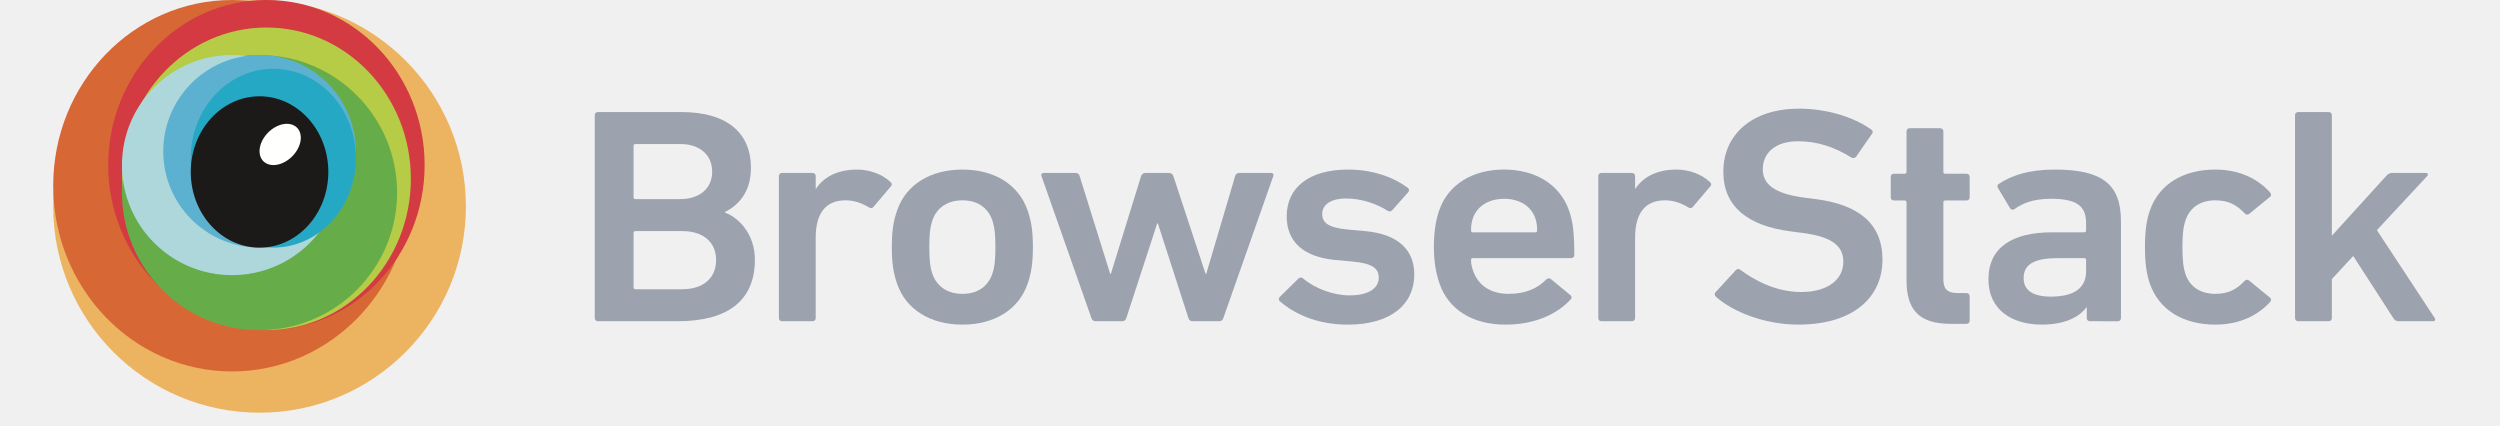
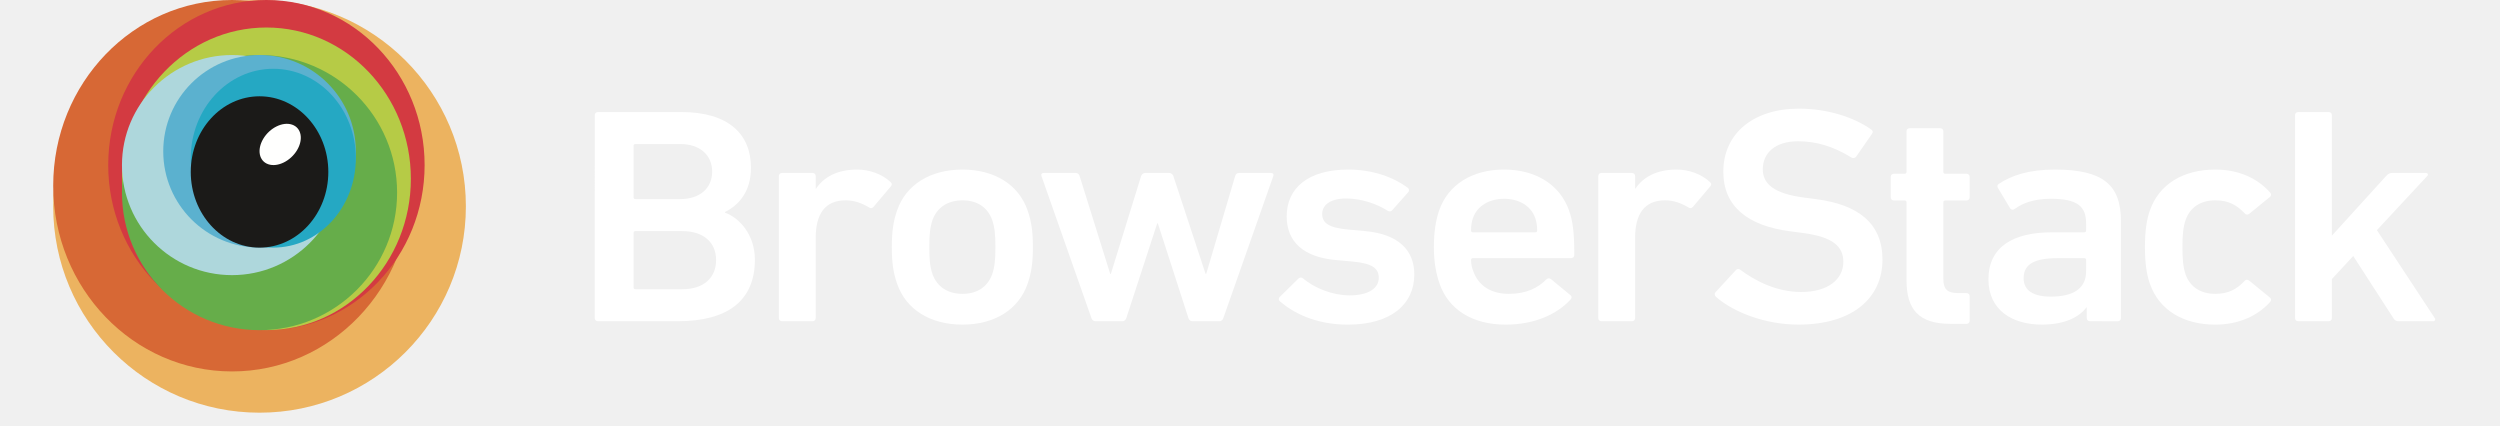
<svg xmlns="http://www.w3.org/2000/svg" height="32" viewBox="0 0 180 32" width="188" class="w-svg">
  <g fill="none" fill-rule="evenodd">
    <g>
      <path d="m31.034 15.517c0 8.57-6.947 15.517-15.517 15.517-8.57 0-15.517-6.947-15.517-15.517 0-8.57 6.947-15.517 15.517-15.517 8.57 0 15.517 6.947 15.517 15.517" fill="#ecb360" />
      <path d="m26.897 13.966c0 7.713-6.021 13.966-13.448 13.966-7.427 0-13.448-6.253-13.448-13.966 0-7.713 6.021-13.966 13.448-13.966 7.427 0 13.448 6.253 13.448 13.966" fill="#d76835" />
      <path d="m27.931 12.414c0 6.856-5.326 12.414-11.897 12.414-6.57 0-11.896-5.558-11.896-12.414 0-6.856 5.326-12.414 11.896-12.414 6.571 0 11.897 5.558 11.897 12.414" fill="#d33a41" />
      <path d="m26.897 13.448c0 6.284-4.863 11.379-10.862 11.379-5.999 0-10.862-5.095-10.862-11.379 0-6.285 4.863-11.379 10.862-11.379 5.999 0 10.862 5.095 10.862 11.379" fill="#b6cb46" />
      <path d="m25.862 14.483c0 5.713-4.632 10.345-10.345 10.345-5.713 0-10.345-4.632-10.345-10.345 0-5.713 4.632-10.345 10.345-10.345 5.713 0 10.345 4.631 10.345 10.345" fill="#66ad4a" />
      <path d="m21.724 12.414c0 4.571-3.705 8.276-8.276 8.276-4.571 0-8.276-3.705-8.276-8.276 0-4.571 3.705-8.276 8.276-8.276 4.571 0 8.276 3.705 8.276 8.276" fill="#aed7dc" />
      <path d="m22.759 11.379c0 3.999-3.242 7.241-7.242 7.241-4 0-7.241-3.242-7.241-7.241 0-3.999 3.242-7.241 7.241-7.241 4 0 7.242 3.242 7.242 7.241" fill="#5bb1cf" />
      <path d="m22.759 11.896c0 3.714-2.779 6.724-6.207 6.724s-6.207-3.011-6.207-6.724c0-3.713 2.779-6.724 6.207-6.724s6.207 3.011 6.207 6.724" fill="#25a8c3" />
      <path d="m20.69 12.931c0 3.142-2.316 5.69-5.173 5.69-2.856 0-5.172-2.547-5.172-5.69 0-3.142 2.316-5.69 5.172-5.69 2.857 0 5.173 2.547 5.173 5.69" />
      <path d="m15.517 18.621c-2.856 0-5.172-2.547-5.172-5.69 0-3.142 2.316-5.69 5.172-5.69 2.857 0 5.173 2.547 5.173 5.69 0 3.142-2.316 5.69-5.173 5.69z" fill="#1b1a18" />
      <path d="m18.34 11.29c-.492.823-1.46 1.299-2.161 1.063-.702-.236-.872-1.096-.38-1.919.492-.823 1.46-1.299 2.161-1.063s.872 1.096.38 1.919" fill="#fffffe" />
    </g>
-     <g style="fill:rgb(156,163,175);" transform="translate(40.34483 7.241379)">
+     <g fill="#fff" transform="translate(40.34483 7.241379)">
      <path d="m117.326 14.093c-.247-.694-.371-1.573-.371-2.753 0-1.18.123-2.059.371-2.753.692-1.989 2.522-3.077 4.921-3.077 1.78 0 3.19.671 4.129 1.735.075.093.099.232-.024.324l-1.558 1.272c-.123.093-.247.07-.346-.046-.593-.625-1.212-.971-2.201-.971-1.063 0-1.879.486-2.226 1.457-.198.555-.247 1.203-.247 2.059 0 .856.049 1.527.247 2.082.346.948 1.163 1.434 2.226 1.434.989 0 1.608-.347 2.201-.971.099-.116.223-.116.346-.023l1.558 1.272c.123.093.099.208.024.324-.939 1.041-2.349 1.712-4.129 1.712-2.398 0-4.229-1.087-4.921-3.077" />
      <path d="m136.031 16.915c-.173 0-.297-.069-.396-.232l-3.017-4.673-1.607 1.735v2.938c0 .139-.099.232-.247.232h-2.275c-.148 0-.247-.093-.247-.232v-15.268c0-.139.099-.231.247-.231h2.275c.148 0 .247.093.247.231v9.069l4.08-4.488c.148-.162.272-.232.469-.232h2.522c.148 0 .198.139.099.232l-3.783 4.071 4.352 6.616c.075.093.025.232-.123.232z" />
      <path d="m3.448 14.509h3.511c1.632 0 2.547-.879 2.547-2.198 0-1.296-.915-2.174-2.547-2.174h-3.511c-.099 0-.148.046-.148.139v4.094c0 .093.05.139.148.139zm3.363-6.778c1.484 0 2.399-.833 2.399-2.059 0-1.249-.915-2.082-2.399-2.082h-3.363c-.099 0-.148.046-.148.139v3.863c0 .093.05.139.148.139zm-6.429-6.316c0-.139.099-.231.247-.231h6.256c3.561 0 5.242 1.666 5.242 4.187 0 1.781-.89 2.799-1.954 3.331v.046c1.039.37 2.25 1.619 2.25 3.539 0 3.123-2.102 4.627-5.786 4.627h-6.009c-.148 0-.247-.093-.247-.232z" />
      <path d="m14.475 16.915c-.149 0-.248-.093-.248-.232v-10.687c0-.139.099-.232.248-.232h2.275c.148 0 .247.093.247.232v.948h.025c.568-.856 1.582-1.434 3.091-1.434.939 0 1.879.347 2.497.925.124.115.149.208.049.324l-1.311 1.55c-.099.115-.222.139-.346.046-.544-.324-1.113-.532-1.756-.532-1.558 0-2.25 1.041-2.25 2.822v6.038c0 .139-.099.232-.247.232z" />
      <path d="m30.262 13.399c.198-.578.247-1.11.247-2.059 0-.948-.049-1.457-.247-2.059-.346-.925-1.112-1.457-2.225-1.457-1.113 0-1.904.532-2.25 1.457-.198.601-.247 1.11-.247 2.059 0 .949.05 1.481.247 2.059.346.925 1.137 1.457 2.25 1.457 1.113 0 1.879-.532 2.225-1.457zm-7.146.694c-.272-.786-.396-1.527-.396-2.753 0-1.226.123-1.966.396-2.753.667-1.943 2.497-3.077 4.921-3.077 2.399 0 4.228 1.134 4.896 3.077.272.787.396 1.527.396 2.753 0 1.226-.124 1.966-.396 2.753-.668 1.943-2.498 3.077-4.896 3.077-2.423 0-4.253-1.134-4.921-3.077z" />
      <path d="m45.323 16.915c-.149 0-.247-.093-.297-.232l-2.3-7.125h-.049l-2.324 7.125c-.05.139-.148.232-.297.232h-2.027c-.149 0-.247-.093-.297-.232l-3.759-10.687c-.05-.139.025-.232.173-.232h2.374c.173 0 .272.069.322.232l2.3 7.356h.05l2.275-7.356c.05-.139.173-.232.322-.232h1.78c.148 0 .272.093.322.232l2.423 7.356h.049l2.176-7.356c.049-.162.148-.232.322-.232h2.374c.148 0 .223.093.173.232l-3.759 10.687c-.049.139-.148.232-.297.232z" />
      <path d="m51.894 15.411c-.099-.093-.099-.231 0-.324l1.41-1.388c.099-.093.247-.093.346 0 .866.74 2.25 1.272 3.487 1.272 1.459 0 2.201-.555 2.201-1.319 0-.671-.42-1.087-1.978-1.226l-1.286-.115c-2.423-.232-3.66-1.388-3.66-3.285 0-2.151 1.657-3.516 4.624-3.516 1.855 0 3.412.578 4.476 1.365.124.093.124.231.05.324l-1.212 1.365c-.099.115-.222.115-.346.046-.742-.486-1.929-.925-3.116-.925s-1.805.486-1.805 1.157c0 .648.421 1.041 1.954 1.18l1.286.116c2.498.231 3.685 1.434 3.685 3.262 0 2.221-1.731 3.771-4.995 3.771-2.448 0-4.129-.902-5.119-1.758" />
      <path d="m71.1 9.142c-.322-.902-1.212-1.434-2.324-1.434-1.137 0-2.028.532-2.349 1.434-.099.278-.149.555-.149.949 0 .093.049.139.149.139h4.673c.099 0 .148-.046.148-.139 0-.393-.049-.671-.148-.949zm-7.196 4.927c-.247-.717-.421-1.573-.421-2.73 0-1.157.149-2.035.396-2.753.667-1.943 2.497-3.077 4.871-3.077 2.448 0 4.229 1.18 4.896 3.077.272.787.396 1.55.396 3.355 0 .139-.099.231-.272.231h-7.344c-.099 0-.149.046-.149.139 0 .324.074.601.173.856.396 1.088 1.335 1.689 2.67 1.689 1.335 0 2.201-.463 2.794-1.064.124-.116.247-.139.371-.046l1.459 1.203c.123.093.123.208.025.324-1.014 1.11-2.696 1.897-4.896 1.897-2.522 0-4.303-1.157-4.97-3.1z" />
      <path d="m76.093 16.915c-.148 0-.247-.093-.247-.232v-10.687c0-.139.099-.232.247-.232h2.275c.149 0 .247.093.247.232v.948h.025c.568-.856 1.582-1.434 3.091-1.434.94 0 1.879.347 2.497.925.124.115.148.208.05.324l-1.311 1.55c-.099.115-.223.139-.346.046-.544-.324-1.112-.532-1.755-.532-1.558 0-2.251 1.041-2.251 2.822v6.038c0 .139-.099.232-.247.232z" />
      <path d="m84.704 15.088c-.099-.093-.148-.232-.049-.347l1.533-1.666c.099-.115.247-.115.346-.023 1.088.81 2.696 1.665 4.575 1.665 2.003 0 3.165-.948 3.165-2.267 0-1.134-.742-1.874-3.066-2.175l-.89-.116c-3.239-.416-5.069-1.874-5.069-4.488 0-2.845 2.225-4.742 5.687-4.742 2.102 0 4.105.625 5.44 1.573.124.093.149.185.05.324l-1.187 1.712c-.099.116-.222.139-.346.07-1.36-.833-2.621-1.226-4.03-1.226-1.707 0-2.646.879-2.646 2.105 0 1.087.816 1.827 3.091 2.128l.89.116c3.239.416 5.019 1.85 5.019 4.557 0 2.799-2.151 4.881-6.33 4.881-2.472 0-4.871-.925-6.182-2.082" />
      <path d="m102.34 17.112c-2.399 0-3.313-1.087-3.313-3.262v-5.875c0-.093-.05-.139-.149-.139h-.791c-.148 0-.247-.093-.247-.232v-1.55c0-.139.099-.231.247-.231h.791c.099 0 .149-.046.149-.139v-3.054c0-.139.099-.231.247-.231h2.275c.148 0 .247.093.247.231v3.054c0 .093.049.139.148.139h1.583c.148 0 .247.093.247.231v1.55c0 .139-.099.232-.247.232h-1.583c-.099 0-.148.046-.148.139v5.783c0 .786.346 1.041 1.113 1.041h.618c.148 0 .247.093.247.232v1.85c0 .139-.099.232-.247.232z" />
      <path d="m112.531 13.167v-.856c0-.093-.05-.139-.149-.139h-1.978c-1.78 0-2.572.463-2.572 1.504 0 .925.717 1.388 2.052 1.388 1.707 0 2.646-.625 2.646-1.897zm.296 3.748c-.148 0-.247-.093-.247-.232v-.81h-.025c-.569.764-1.682 1.296-3.363 1.296-2.176 0-4.006-1.064-4.006-3.401 0-2.429 1.83-3.539 4.772-3.539h2.423c.099 0 .149-.046.149-.139v-.532c0-1.273-.643-1.851-2.646-1.851-1.335 0-2.151.347-2.72.764-.123.093-.272.069-.346-.046l-.915-1.527c-.074-.116-.049-.232.049-.301.965-.648 2.275-1.087 4.229-1.087 3.635 0 4.97 1.157 4.97 3.887v7.287c0 .139-.099.232-.247.232z" />
    </g>
  </g>
</svg>
